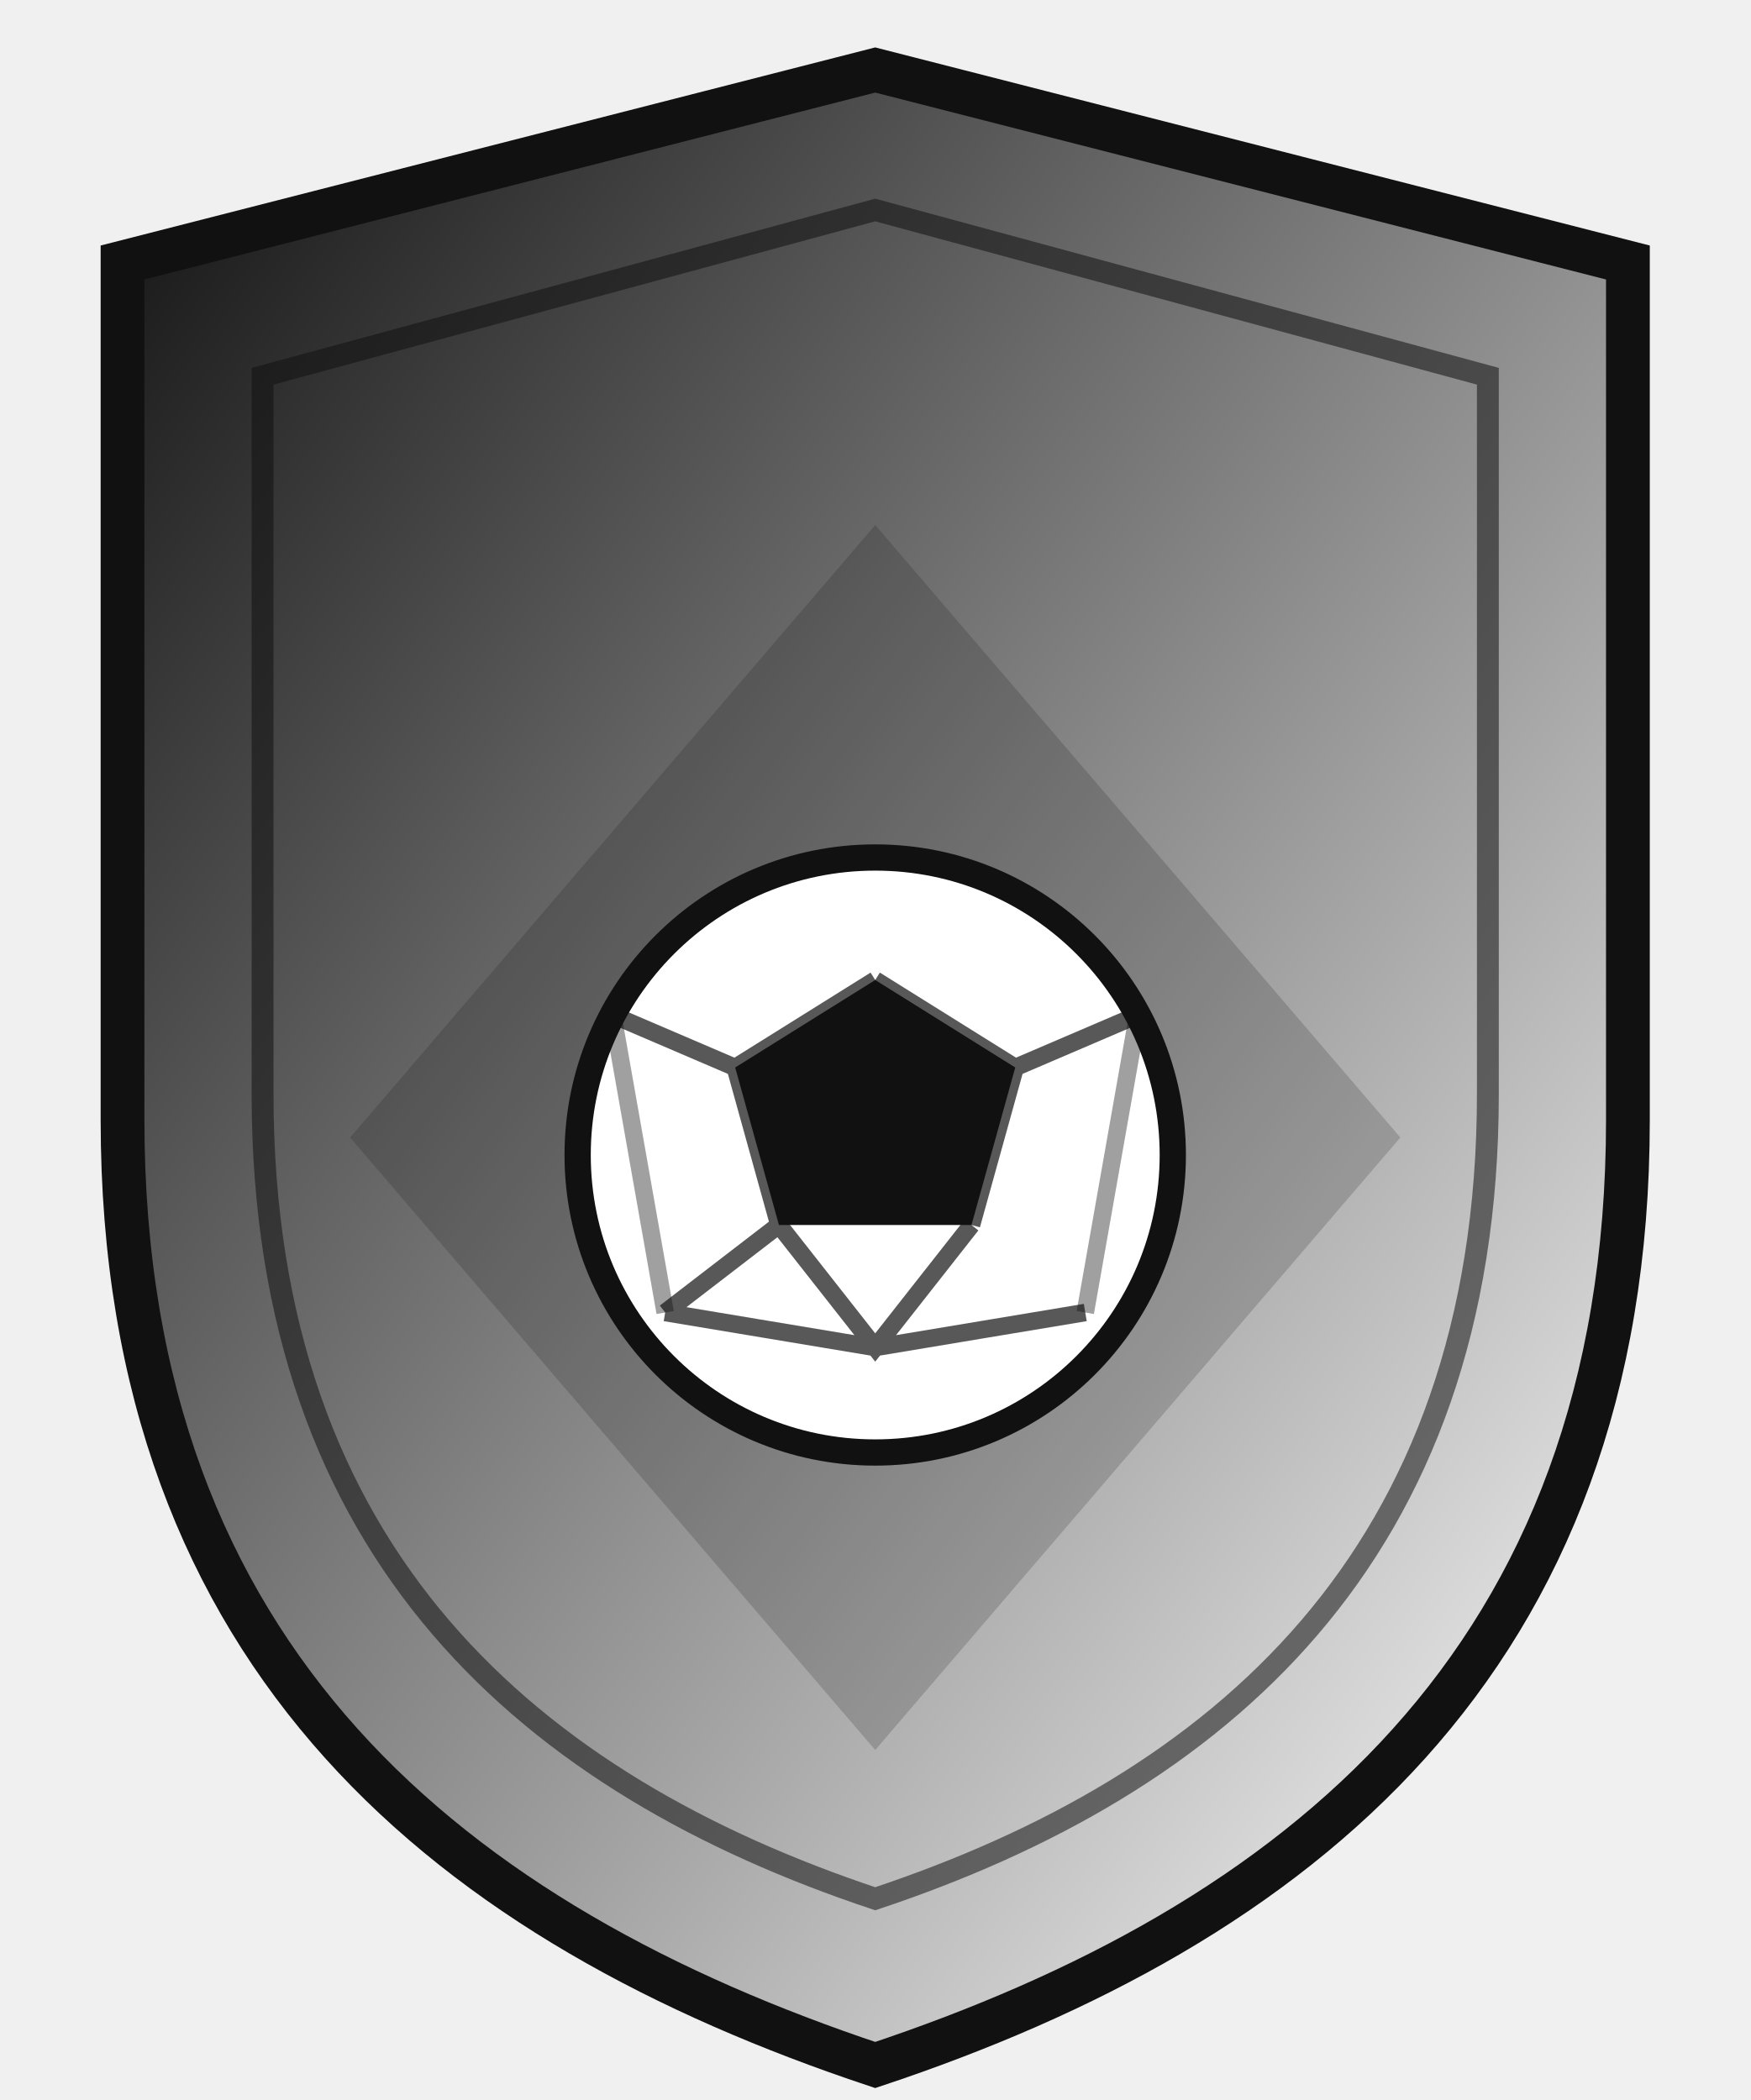
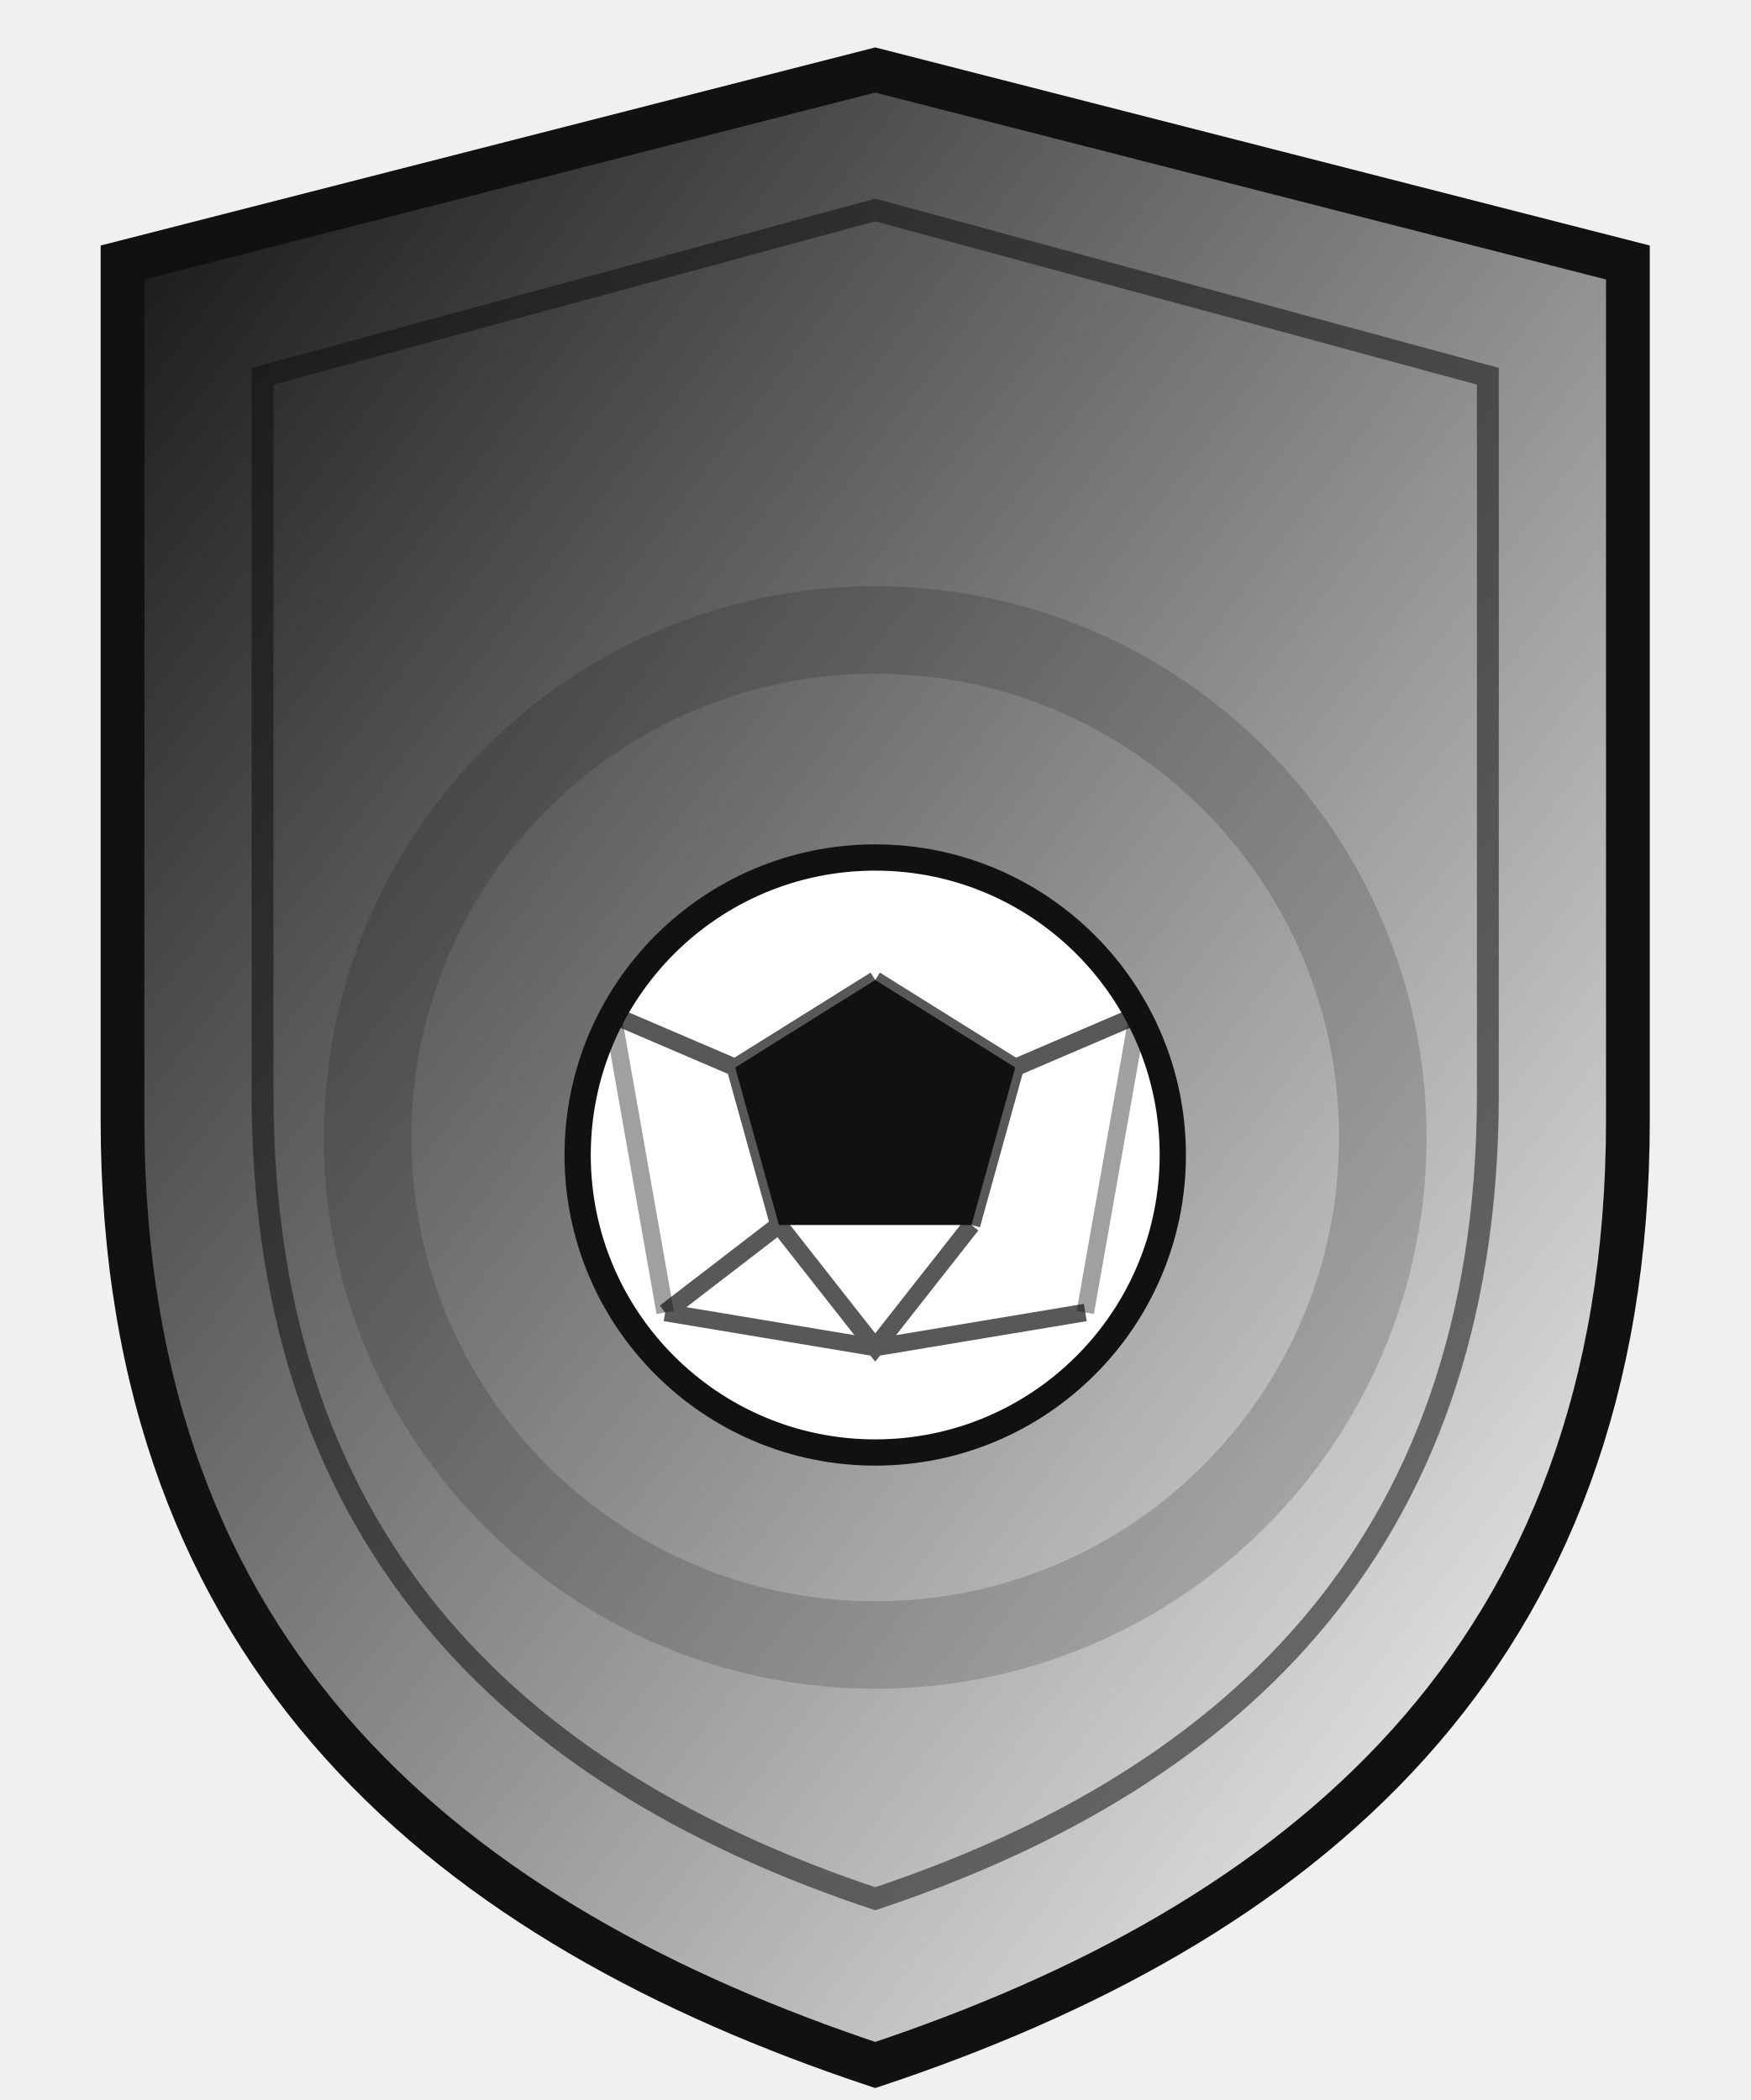
<svg xmlns="http://www.w3.org/2000/svg" viewBox="0 0 200 240" role="img" aria-label="Abstract club crest illustration">
  <defs>
    <linearGradient id="g" x1="0" y1="0" x2="1" y2="1">
      <stop offset="0" stop-color="#111111" />
      <stop offset="1" stop-color="#FFFFFF" />
    </linearGradient>
  </defs>
  <path d="M100 8 L186 30 V128 C186 190 148 220 100 236 C52 220 14 190 14 128 V30 Z" fill="url(#g)" stroke="#111111" stroke-width="5" />
  <path d="M100 24 L170 43 V125 C170 178 139 204 100 217 C61 204 30 178 30 125 V43 Z" fill="none" stroke="#111111" stroke-width="2.5" opacity=".55" />
-   <path d="M100 60 L160 130 L100 200 L40 130 Z" fill="#111111" opacity=".18" />
+   <circle cx="100" cy="130" r="58" fill="none" stroke="#111111" stroke-width="10" opacity=".18" />
  <circle cx="100" cy="132" r="34" fill="#FFFFFF" stroke="#111111" stroke-width="3" />
  <path d="M100 112 L116 122 L111 140 L89 140 L84 122 Z" fill="#111111" />
  <path d="M100 112 L84 122 L70 116 M100 112 L116 122 L130 116 M84 122 L89 140 L76 150 M111 140 L116 122 L130 116 M89 140 L100 154 L111 140 M76 150 L100 154 L124 150" fill="none" stroke="#111111" stroke-width="2" opacity=".7" />
  <path d="M76 150 L70 116 M124 150 L130 116" stroke="#111111" stroke-width="2" opacity=".4" fill="none" />
</svg>
